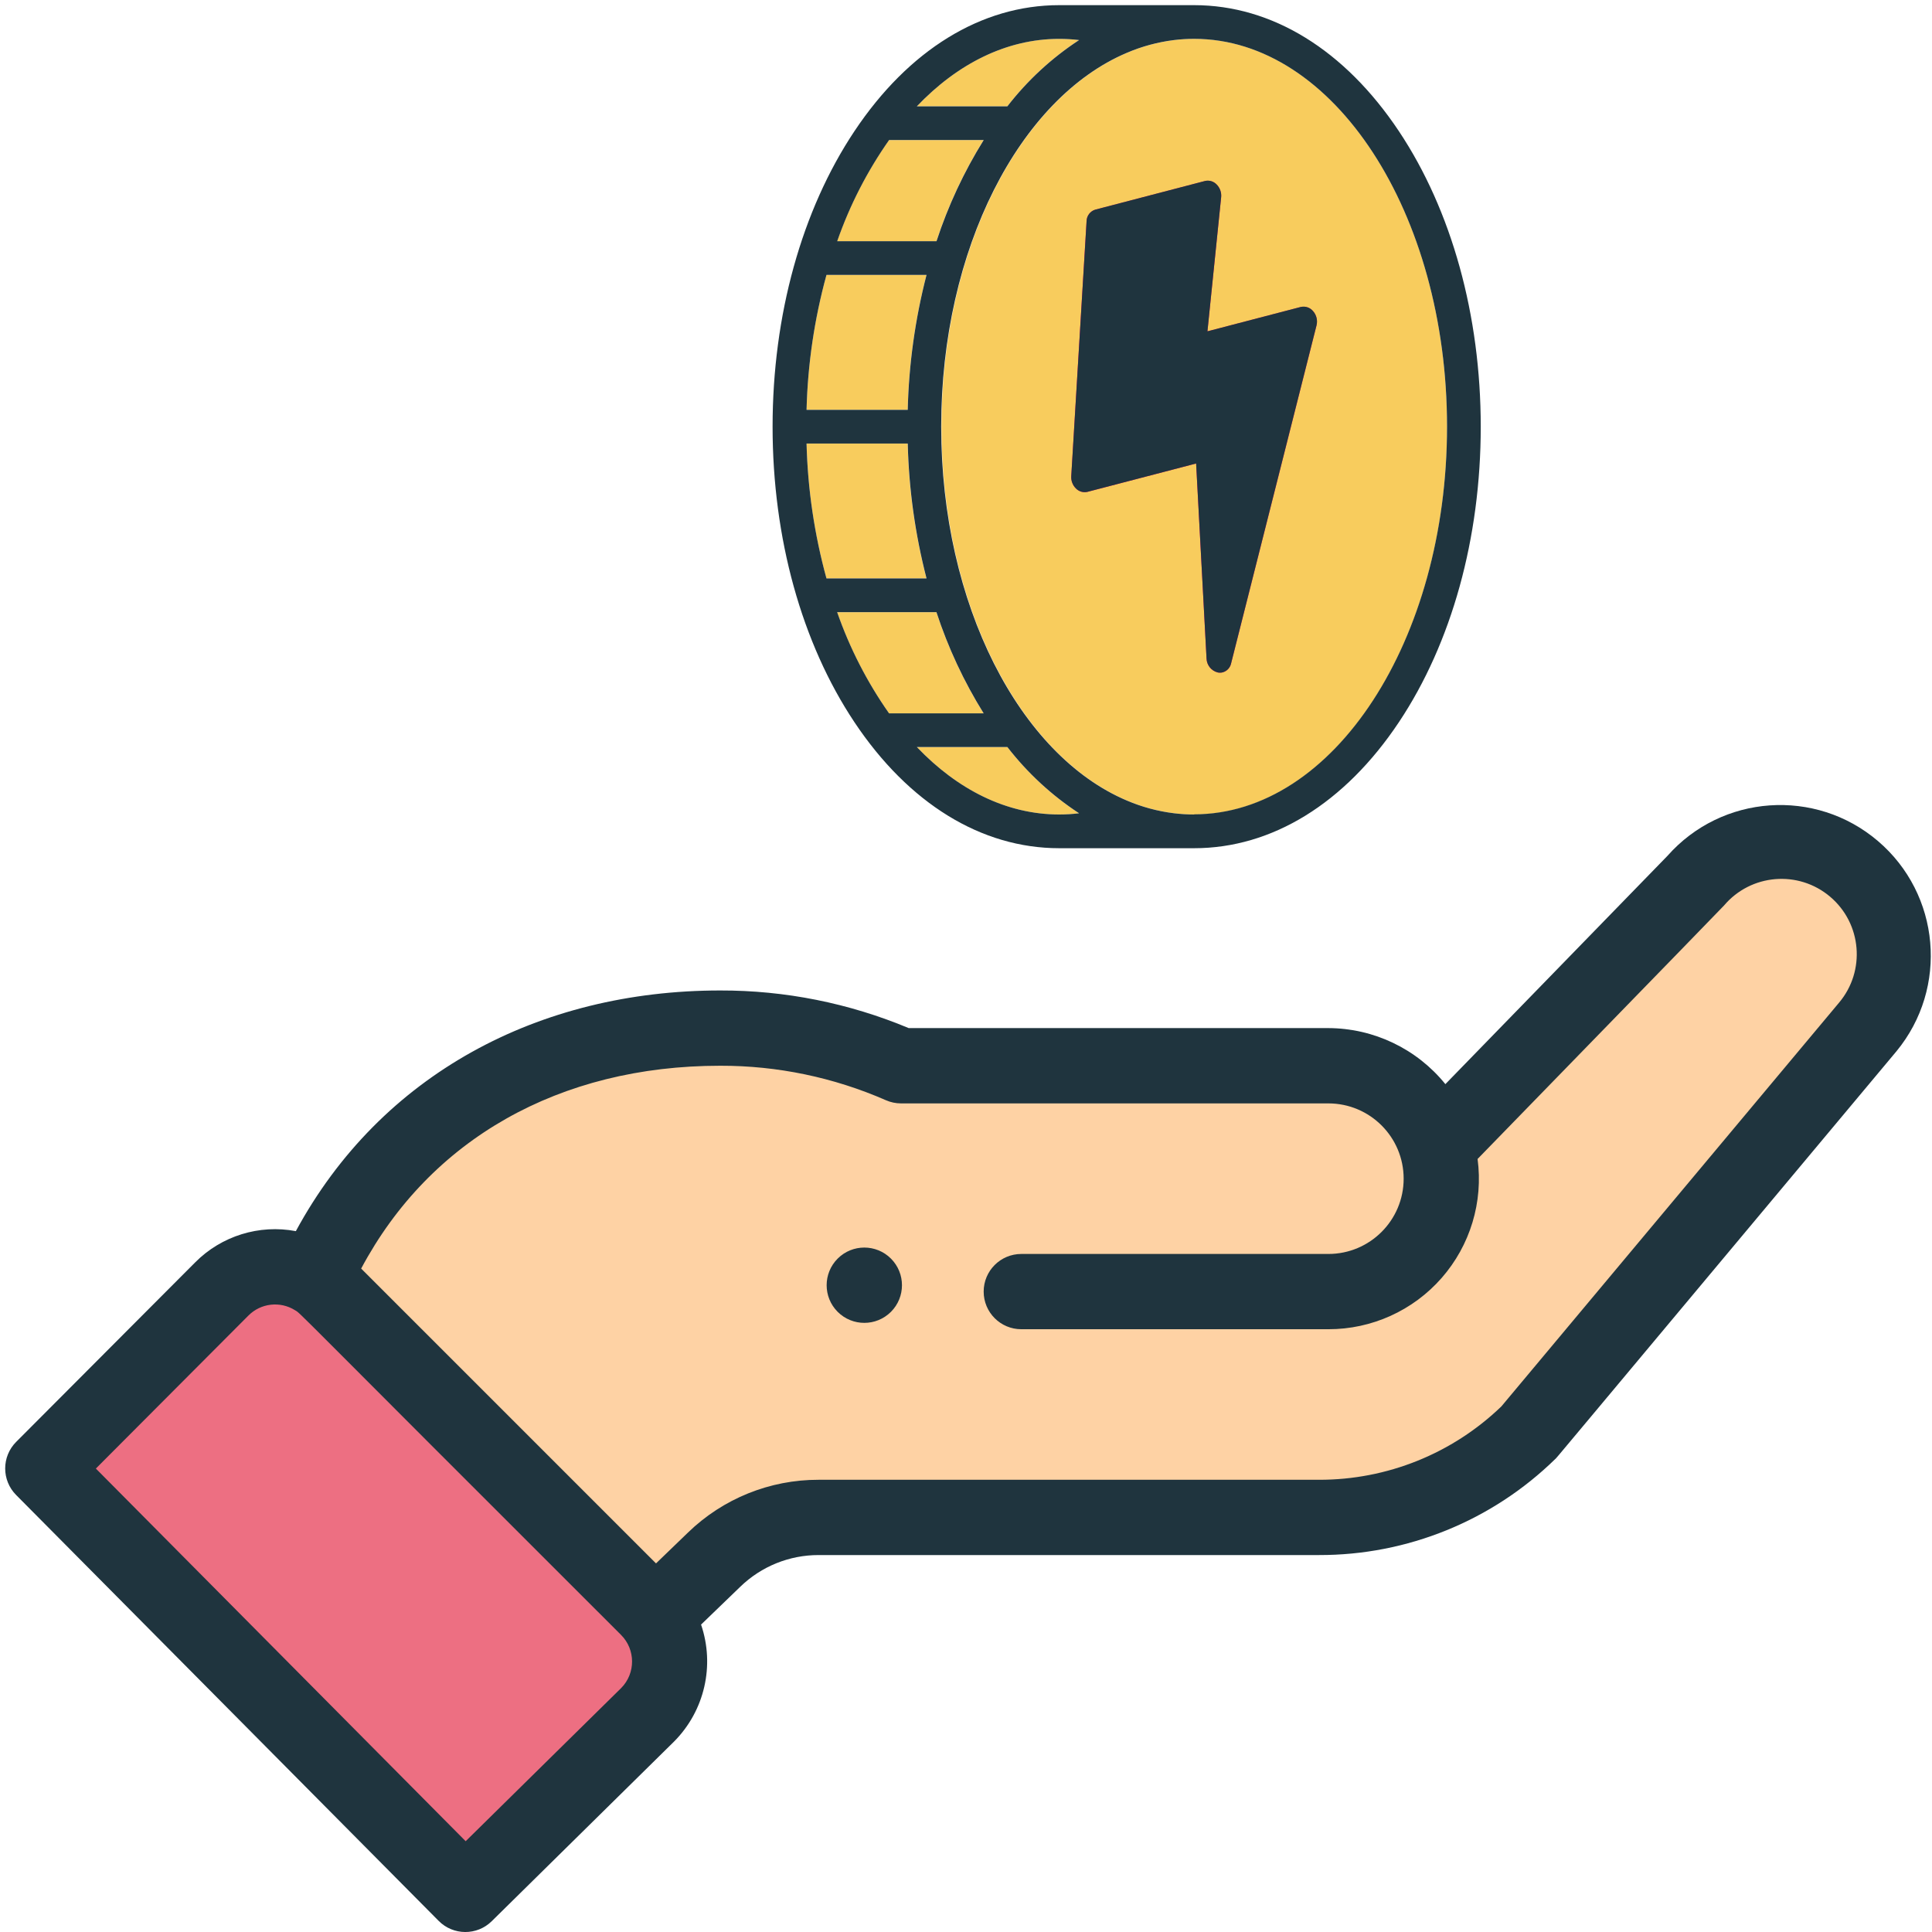
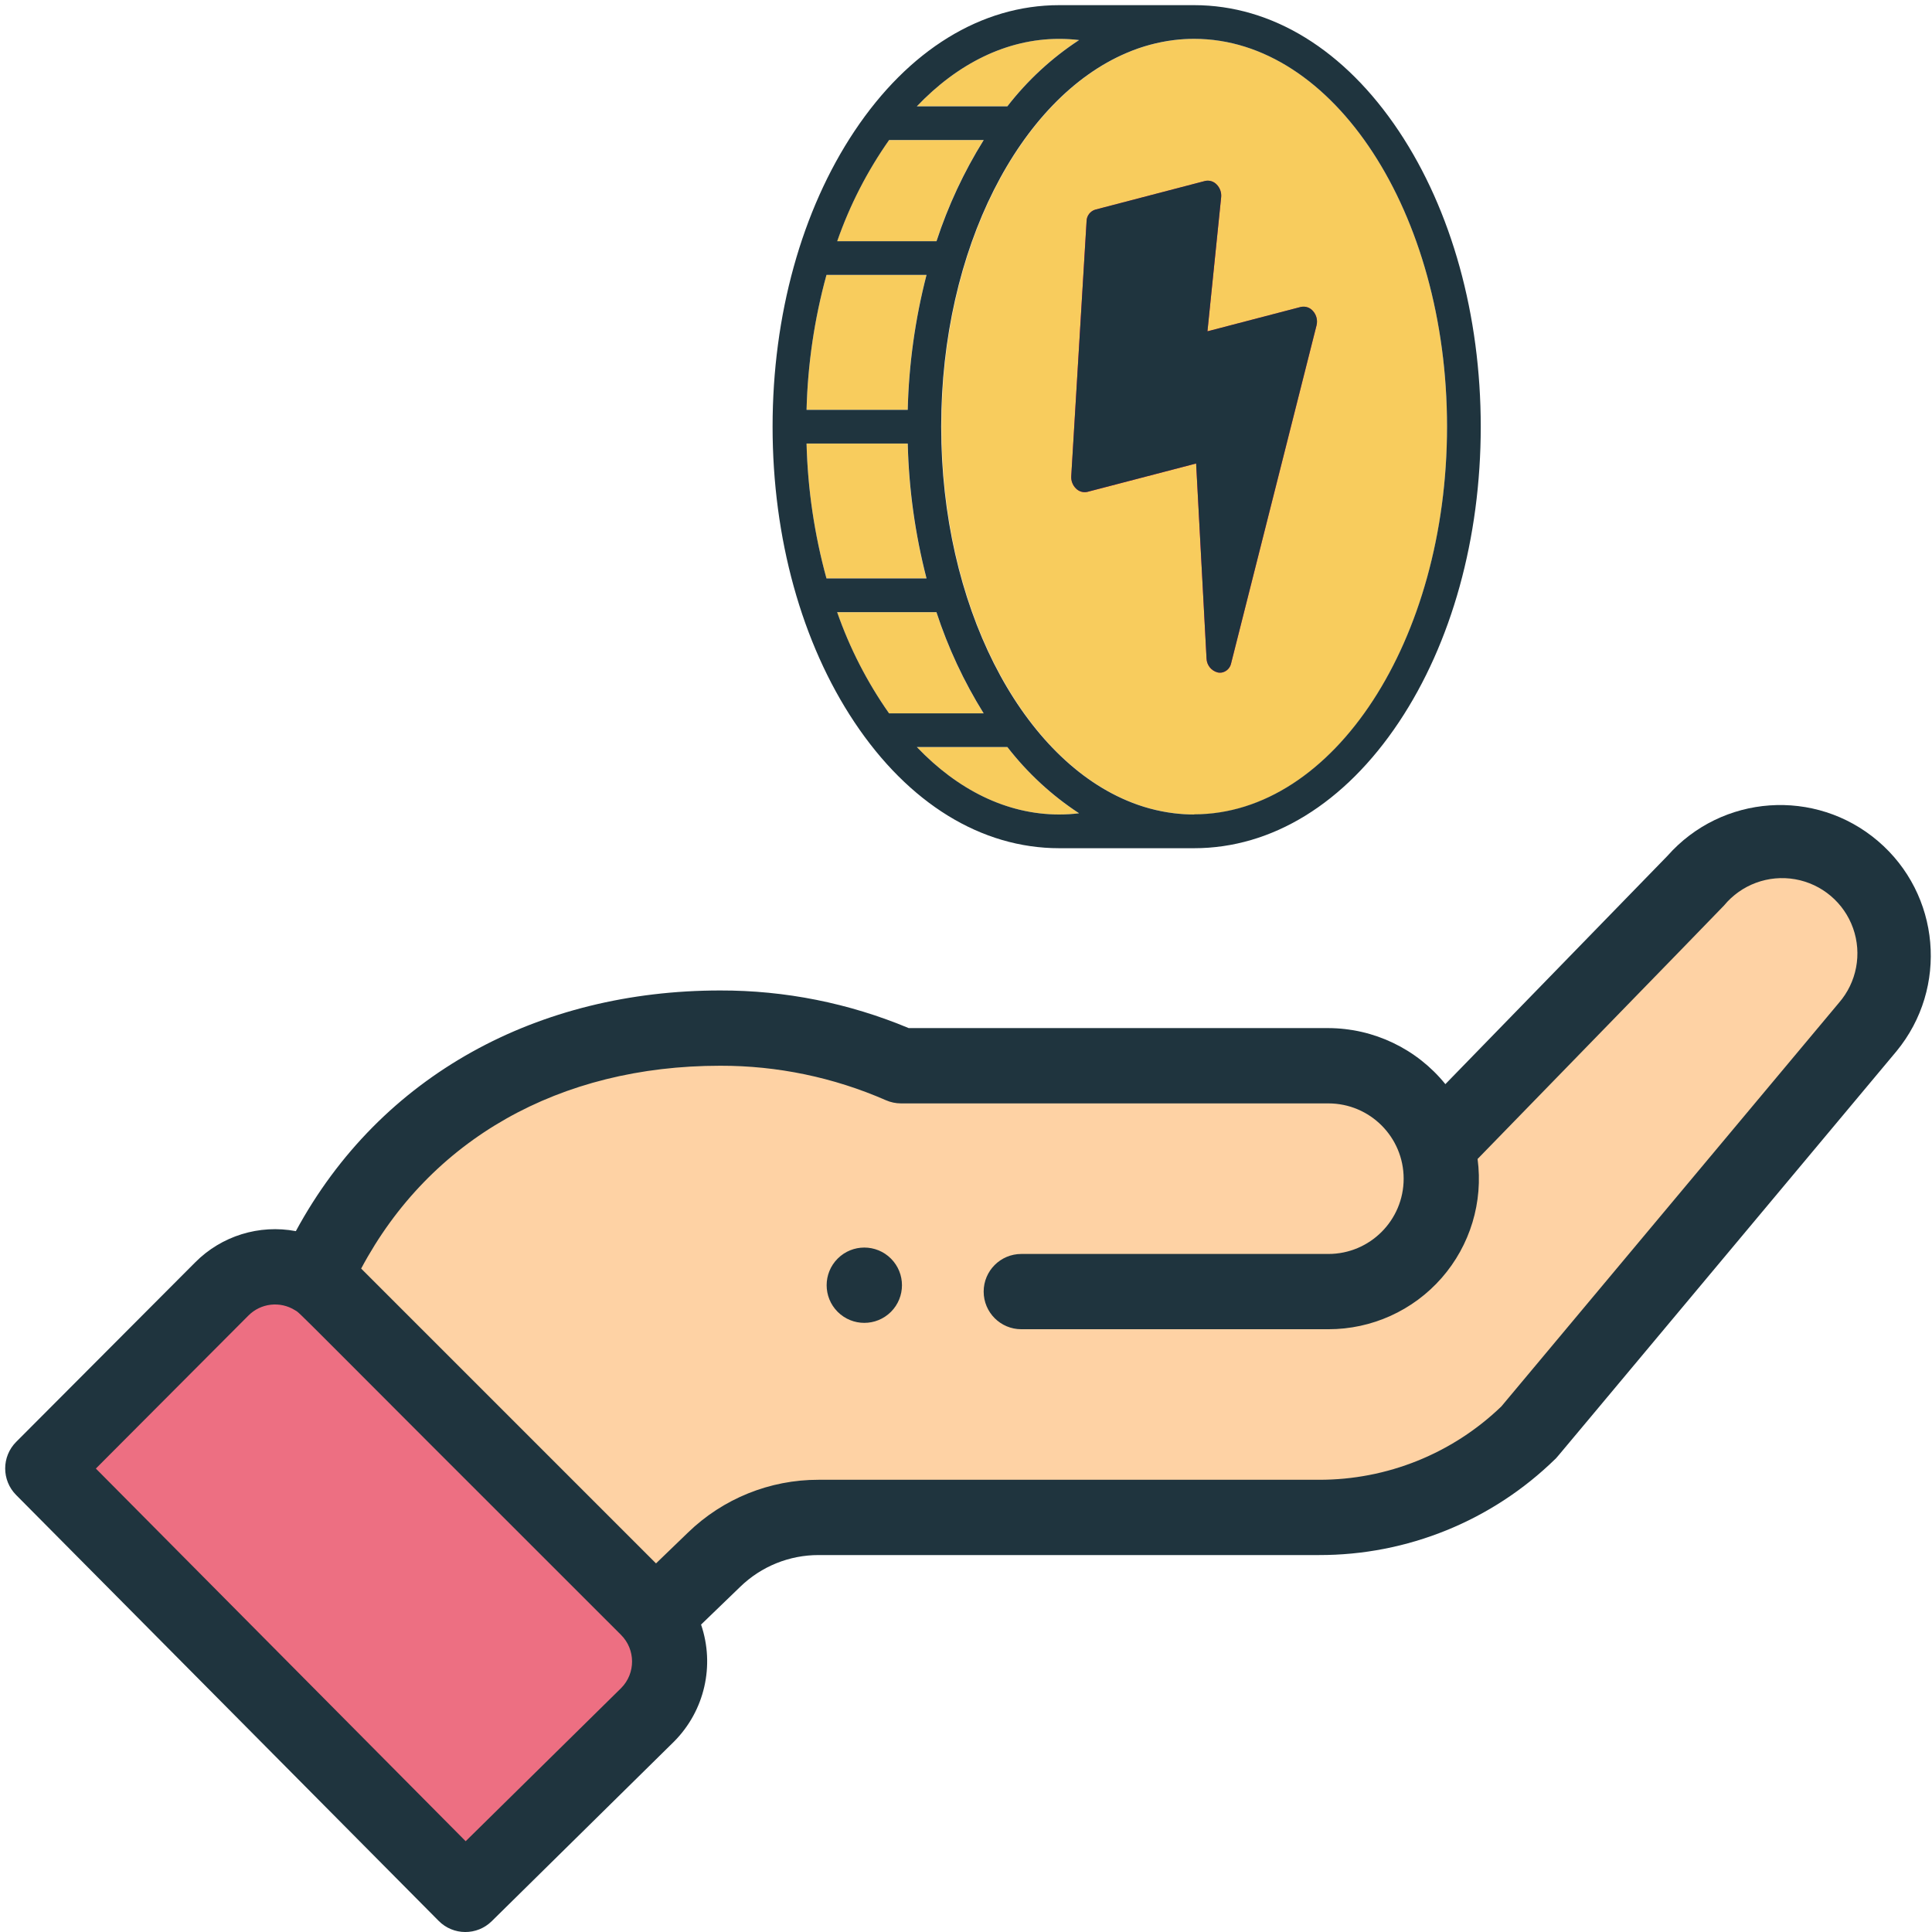
- <svg xmlns="http://www.w3.org/2000/svg" width="144" height="144" viewBox="0 0 144 144">
-   <g id="Collect_coins_img" data-name="Collect coins img" transform="translate(-1359.615 -427.615)">
-     <rect id="Rectangle_4397" data-name="Rectangle 4397" width="144" height="144" transform="translate(1359.615 427.615)" fill="none" />
-     <path id="Path_21118" data-name="Path 21118" d="M197.153,225.025a8.385,8.385,0,0,0-11.811.994l-19.189,19.723h.02a8.579,8.579,0,0,0-8.234-6.173H126.158a33.556,33.556,0,0,0-13.474-2.805c-13.276,0-24.756,6.436-30.238,18.631l25.368,25.239.047-.037,4.368-4.214a11.215,11.215,0,0,1,7.791-3.147h37.39A22.35,22.35,0,0,0,173,266.9l25.15-30.068a8.381,8.381,0,0,0-.994-11.81Zm0,0" transform="translate(1300.531 267.485)" fill="#fed2a4" />
-     <path id="Path_21120" data-name="Path 21120" d="M55.333,368.725,41.746,382.111l-31.5-31.741,13.346-13.386a5.613,5.613,0,0,1,7.936,0l23.8,23.8a5.613,5.613,0,0,1,0,7.936Zm0,0" transform="translate(1352.487 186.699)" fill="#ed6f82" />
-     <path id="Path_21121" data-name="Path 21121" d="M223.515,334.985a2.807,2.807,0,1,0-3.969,0A2.81,2.81,0,0,0,223.515,334.985Zm0,0" transform="translate(1202.505 190.408)" fill="#1f343e" />
-     <path id="Path_21123" data-name="Path 21123" d="M32.811,295.587a2.8,2.8,0,0,0,3.959.023l13.6-13.4a8.479,8.479,0,0,0,2-8.706l2.925-2.822a8.365,8.365,0,0,1,5.841-2.36H98.424a25.113,25.113,0,0,0,17.609-7.155c.2-.19-1.481,1.785,25.44-30.4A11.221,11.221,0,0,0,124.4,216.207l-16.553,17.015a11.273,11.273,0,0,0-8.721-4.177H67.846A36.185,36.185,0,0,0,53.8,226.241c-13.508,0-25.3,6.24-31.632,17.938a8.379,8.379,0,0,0-7.5,2.325L1.32,259.889a2.806,2.806,0,0,0,0,3.957ZM53.8,231.851a30.618,30.618,0,0,1,12.349,2.571,2.8,2.8,0,0,0,1.125.236H99.126a5.611,5.611,0,0,1,0,11.222H76.239a2.805,2.805,0,0,0,0,5.61H99.126A11.205,11.205,0,0,0,110.247,238.8c16.012-16.461,18.27-18.774,18.367-18.89a5.611,5.611,0,1,1,8.567,7.25l-25.16,30.082a19.531,19.531,0,0,1-13.6,5.469H61.133a13.946,13.946,0,0,0-9.737,3.933l-2.384,2.3L27.036,246.969c5.136-9.637,14.774-15.118,26.761-15.118ZM18.634,250.469a2.8,2.8,0,0,1,3.473-.395c.486.3-.909-.973,24.3,24.2a2.811,2.811,0,0,1,.015,3.954L34.825,289.651,7.262,261.875Zm0,0" transform="translate(1359.498 275.198)" fill="#1f343e" />
-     <path id="Path_21124" data-name="Path 21124" d="M271.328,42.883v3.2a8.415,8.415,0,0,0,2.755,16.35,2.855,2.855,0,0,1,2.838,2.482,2.809,2.809,0,0,1-2.788,3.13,5.039,5.039,0,0,1-3.6-2.072,2.859,2.859,0,0,0-3.61-.666,2.808,2.808,0,0,0-.727,4.227,11.636,11.636,0,0,0,5.132,3.654v3.187a2.864,2.864,0,0,0,2.388,2.863,2.807,2.807,0,0,0,3.222-2.776V73.173a8.415,8.415,0,0,0-2.755-16.35,2.855,2.855,0,0,1-2.838-2.482,2.809,2.809,0,0,1,2.788-3.13,4.448,4.448,0,0,1,2.967,1.4,2.879,2.879,0,0,0,3.672.315,2.807,2.807,0,0,0,.3-4.284,10.839,10.839,0,0,0-4.132-2.583V42.8a2.806,2.806,0,0,0-3.222-2.776,2.862,2.862,0,0,0-2.388,2.862Zm0,0" transform="translate(1168.826 399.185)" />
-     <g id="Group_12247" data-name="Group 12247" transform="translate(1417.199 427.999)">
-       <g id="Group_9378" data-name="Group 9378" transform="translate(0 0)">
-         <path id="Path_244" data-name="Path 244" d="M76.441,11.52a12.408,12.408,0,0,0-1.481.089,12.992,12.992,0,0,0-3.544.956C63.459,15.947,57.6,27.156,57.6,40.426s5.859,24.479,13.817,27.861a12.992,12.992,0,0,0,3.544.956,12.408,12.408,0,0,0,1.481.089c10.389,0,18.841-12.967,18.841-28.906S86.83,11.52,76.441,11.52" transform="translate(-45.011 -9.008)" fill="#f8cc5d" />
-         <path id="Path_245" data-name="Path 245" d="M20.543,92.16H13.09a41.955,41.955,0,0,0-1.484,10.048h7.538a44.587,44.587,0,0,1,1.4-10.048" transform="translate(-9.075 -72.05)" fill="#f8cc5d" />
-         <path id="Path_246" data-name="Path 246" d="M32.976,46.08H25.925a30.641,30.641,0,0,0-3.865,7.536h7.4a34.578,34.578,0,0,1,3.516-7.536" transform="translate(-17.249 -36.025)" fill="#f8cc5d" />
-         <path id="Path_247" data-name="Path 247" d="M19.145,149.76H11.607a41.954,41.954,0,0,0,1.484,10.048h7.452a44.6,44.6,0,0,1-1.4-10.048" transform="translate(-9.076 -117.082)" fill="#f8cc5d" />
-         <path id="Path_248" data-name="Path 248" d="M61.372,11.609a12.459,12.459,0,0,0-1.481-.089c-3.93,0-7.582,1.856-10.605,5.024h6.745a22.014,22.014,0,0,1,5.341-4.935" transform="translate(-38.531 -9.008)" fill="#f8cc5d" />
-         <path id="Path_249" data-name="Path 249" d="M29.459,207.36h-7.4a30.648,30.648,0,0,0,3.865,7.536h7.051a34.6,34.6,0,0,1-3.516-7.536" transform="translate(-17.249 -162.114)" fill="#f8cc5d" />
-         <path id="Path_250" data-name="Path 250" d="M56.031,253.44H49.286c3.023,3.169,6.675,5.024,10.605,5.024a12.4,12.4,0,0,0,1.481-.089,22.011,22.011,0,0,1-5.341-4.935" transform="translate(-38.531 -198.14)" fill="#f8cc5d" />
-         <path id="Path_251" data-name="Path 251" d="M31.418,0H21.364C15.56,0,10.139,3.336,6.1,9.394,2.167,15.295,0,23.116,0,31.418S2.167,47.542,6.1,53.443c4.039,6.058,9.459,9.394,15.264,9.394H31.418c5.8,0,11.225-3.336,15.264-9.394,3.934-5.9,6.1-13.723,6.1-22.024s-2.167-16.124-6.1-22.024C42.644,3.336,37.223,0,31.418,0M21.364,2.513a12.421,12.421,0,0,1,1.481.089A22.022,22.022,0,0,0,17.5,7.54H10.753c3.024-3.17,6.679-5.027,10.611-5.027M8.68,10.054h7.055a34.608,34.608,0,0,0-3.518,7.54h-7.4a30.665,30.665,0,0,1,3.867-7.54M4.017,20.108h7.456a44.623,44.623,0,0,0-1.4,10.054H2.532A41.956,41.956,0,0,1,4.017,20.108M2.532,32.675h7.542a44.623,44.623,0,0,0,1.4,10.054H4.017A41.956,41.956,0,0,1,2.532,32.675M8.68,52.783a30.665,30.665,0,0,1-3.867-7.54h7.4a34.608,34.608,0,0,0,3.518,7.54Zm12.684,7.54c-3.932,0-7.587-1.857-10.611-5.027H17.5a22.021,22.021,0,0,0,5.344,4.938,12.42,12.42,0,0,1-1.481.089m10.054,0a12.42,12.42,0,0,1-1.481-.089,13.005,13.005,0,0,1-3.545-.956C18.43,55.9,12.567,44.688,12.567,31.418S18.43,6.94,26.391,3.559A13,13,0,0,1,29.937,2.6a12.421,12.421,0,0,1,1.481-.089c10.394,0,18.851,12.967,18.851,28.9s-8.457,28.9-18.851,28.9" transform="translate(0 0)" fill="#1f343e" />
-         <path id="Path_252" data-name="Path 252" d="M120.285,70.772l-6.372,25.211a.883.883,0,0,1-.621.66.827.827,0,0,1-.374.009,1.107,1.107,0,0,1-.833-1.038l-.776-14.537-8.1,2.114a.906.906,0,0,1-.854-.248,1.178,1.178,0,0,1-.353-.911l1.14-19.01a.915.915,0,0,1,.651-.862l8.175-2.134a.91.91,0,0,1,.871.264,1.178,1.178,0,0,1,.333.941l-1.022,10,6.958-1.816a.923.923,0,0,1,.925.322,1.174,1.174,0,0,1,.251,1.039" transform="translate(-79.74 -46.916)" fill="#ff007c" />
-         <path id="Path_253" data-name="Path 253" d="M119.109,69.41l-6.958,1.816,1.022-10a1.18,1.18,0,0,0-.333-.941.91.91,0,0,0-.871-.264l-8.175,2.134a.915.915,0,0,0-.651.862L102,82.032a1.177,1.177,0,0,0,.353.911.907.907,0,0,0,.854.248l8.1-2.114.777,14.537a1.106,1.106,0,0,0,.833,1.038.827.827,0,0,0,.374-.009.883.883,0,0,0,.621-.66l6.372-25.211a1.174,1.174,0,0,0-.251-1.039.924.924,0,0,0-.925-.322" transform="translate(-79.739 -46.916)" fill="#1f343e" />
+ <svg xmlns="http://www.w3.org/2000/svg" viewBox="0 0 144 144">
+   <g data-name="Collect coins img">
+     <path data-name="Rectangle 4397" fill="none" d="M0 0h144v144H0z" />
+     <path data-name="Path 21118" d="M138.069 64.895a8.385 8.385 0 0 0-11.811.994l-19.189 19.723h.02a8.579 8.579 0 0 0-8.234-6.173H67.074A33.556 33.556 0 0 0 53.6 76.634c-13.276 0-24.756 6.436-30.238 18.631l25.368 25.239.047-.037 4.368-4.214a11.215 11.215 0 0 1 7.791-3.147h37.39a22.35 22.35 0 0 0 15.59-6.336l25.15-30.068a8.381 8.381 0 0 0-.994-11.81Zm0 0" fill="#fed2a4" />
+     <path data-name="Path 21120" d="m48.205 127.809-13.587 13.386-31.5-31.741 13.346-13.386a5.613 5.613 0 0 1 7.936 0l23.8 23.8a5.613 5.613 0 0 1 0 7.936Zm0 0" fill="#ed6f82" />
+     <path data-name="Path 21121" d="M66.405 97.778a2.807 2.807 0 1 0-3.969 0 2.81 2.81 0 0 0 3.969 0Zm0 0" fill="#1f343e" />
+     <path data-name="Path 21123" d="M32.694 143.17a2.8 2.8 0 0 0 3.959.023l13.6-13.4a8.479 8.479 0 0 0 2-8.706l2.925-2.822a8.365 8.365 0 0 1 5.841-2.36h37.288a25.113 25.113 0 0 0 17.609-7.155c.2-.19-1.481 1.785 25.44-30.4a11.221 11.221 0 0 0-17.073-14.56L107.73 80.805a11.273 11.273 0 0 0-8.721-4.177h-31.28a36.185 36.185 0 0 0-14.046-2.804c-13.508 0-25.3 6.24-31.632 17.938a8.379 8.379 0 0 0-7.5 2.325L1.203 107.472a2.806 2.806 0 0 0 0 3.957Zm20.989-63.736a30.618 30.618 0 0 1 12.349 2.571 2.8 2.8 0 0 0 1.125.236h31.852a5.611 5.611 0 0 1 0 11.222H76.122a2.805 2.805 0 0 0 0 5.61h22.887a11.205 11.205 0 0 0 11.121-12.69c16.012-16.461 18.27-18.774 18.367-18.89a5.612 5.612 0 1 1 8.567 7.25l-25.16 30.082a19.531 19.531 0 0 1-13.6 5.469H61.016a13.946 13.946 0 0 0-9.737 3.933l-2.384 2.3-21.976-21.975c5.136-9.637 14.774-15.118 26.761-15.118ZM18.517 98.052a2.8 2.8 0 0 1 3.473-.395c.486.3-.909-.973 24.3 24.2a2.811 2.811 0 0 1 .015 3.954l-11.597 11.423-27.563-27.776Zm0 0" fill="#1f343e" />
+     <path data-name="Path 21124" d="M80.539 14.453v3.2a8.415 8.415 0 0 0 2.755 16.35 2.855 2.855 0 0 1 2.838 2.482 2.809 2.809 0 0 1-2.788 3.13 5.039 5.039 0 0 1-3.6-2.072 2.859 2.859 0 0 0-3.61-.666 2.808 2.808 0 0 0-.727 4.227 11.636 11.636 0 0 0 5.132 3.654v3.187a2.864 2.864 0 0 0 2.388 2.863 2.807 2.807 0 0 0 3.222-2.776v-3.289a8.415 8.415 0 0 0-2.755-16.35 2.855 2.855 0 0 1-2.838-2.482 2.809 2.809 0 0 1 2.788-3.13 4.448 4.448 0 0 1 2.967 1.4 2.879 2.879 0 0 0 3.672.315 2.807 2.807 0 0 0 .3-4.284 10.839 10.839 0 0 0-4.132-2.583V14.37a2.806 2.806 0 0 0-3.222-2.776 2.862 2.862 0 0 0-2.388 2.862Zm0 0" />
+     <g data-name="Group 12247">
+       <g data-name="Group 9378">
+         <path data-name="Path 244" d="M89.014 2.896a12.408 12.408 0 0 0-1.481.089 12.992 12.992 0 0 0-3.544.956c-7.957 3.382-13.816 14.591-13.816 27.861s5.859 24.479 13.817 27.861a12.992 12.992 0 0 0 3.544.956 12.408 12.408 0 0 0 1.481.089c10.389 0 18.841-12.967 18.841-28.906S99.403 2.896 89.014 2.896" fill="#f8cc5d" />
+         <path data-name="Path 245" d="M69.052 20.494h-7.453a41.955 41.955 0 0 0-1.484 10.048h7.538a44.587 44.587 0 0 1 1.4-10.048" fill="#f8cc5d" />
+         <path data-name="Path 246" d="M73.311 10.439H66.26a30.641 30.641 0 0 0-3.865 7.536h7.4a34.578 34.578 0 0 1 3.516-7.536" fill="#f8cc5d" />
+         <path data-name="Path 247" d="M67.653 33.062h-7.538a41.954 41.954 0 0 0 1.484 10.048h7.452a44.6 44.6 0 0 1-1.4-10.048" fill="#f8cc5d" />
+         <path data-name="Path 248" d="M80.425 2.985a12.459 12.459 0 0 0-1.481-.089c-3.93 0-7.582 1.856-10.605 5.024h6.745a22.014 22.014 0 0 1 5.341-4.935" fill="#f8cc5d" />
+         <path data-name="Path 249" d="M69.794 45.63h-7.4a30.648 30.648 0 0 0 3.865 7.536h7.051a34.6 34.6 0 0 1-3.516-7.536" fill="#f8cc5d" />
+         <path data-name="Path 250" d="M75.084 55.684h-6.745c3.023 3.169 6.675 5.024 10.605 5.024a12.4 12.4 0 0 0 1.481-.089 22.011 22.011 0 0 1-5.341-4.935" fill="#f8cc5d" />
+         <path data-name="Path 251" d="M89.002.384H78.948c-5.804 0-11.225 3.336-15.264 9.394-3.933 5.901-6.1 13.722-6.1 22.024s2.167 16.124 6.1 22.025c4.039 6.058 9.459 9.394 15.264 9.394h10.054c5.8 0 11.225-3.336 15.264-9.394 3.934-5.9 6.1-13.723 6.1-22.024s-2.167-16.124-6.1-22.024C100.228 3.72 94.807.384 89.002.384M78.948 2.897a12.421 12.421 0 0 1 1.481.089 22.022 22.022 0 0 0-5.345 4.938h-6.747c3.024-3.17 6.679-5.027 10.611-5.027m-12.684 7.541h7.055a34.608 34.608 0 0 0-3.518 7.54h-7.4a30.665 30.665 0 0 1 3.867-7.54m-4.667 10.054h7.456a44.623 44.623 0 0 0-1.4 10.054h-7.541a41.956 41.956 0 0 1 1.485-10.054m-1.485 12.567h7.542a44.623 44.623 0 0 0 1.4 10.054h-7.457a41.956 41.956 0 0 1-1.485-10.054m6.148 20.108a30.665 30.665 0 0 1-3.867-7.54h7.4a34.608 34.608 0 0 0 3.518 7.54Zm12.684 7.54c-3.932 0-7.587-1.857-10.611-5.027h6.747a22.021 22.021 0 0 0 5.344 4.938 12.42 12.42 0 0 1-1.481.089m10.054 0a12.42 12.42 0 0 1-1.481-.089 13.005 13.005 0 0 1-3.545-.956c-7.961-3.378-13.824-14.59-13.824-27.86S76.014 7.324 83.975 3.943a13 13 0 0 1 3.546-.959 12.421 12.421 0 0 1 1.481-.089c10.394 0 18.851 12.967 18.851 28.9s-8.457 28.9-18.851 28.9" fill="#1f343e" />
+         <path data-name="Path 252" d="m98.129 24.24-6.372 25.211a.883.883 0 0 1-.621.66.827.827 0 0 1-.374.009 1.107 1.107 0 0 1-.833-1.038l-.776-14.537-8.1 2.114a.906.906 0 0 1-.854-.248 1.178 1.178 0 0 1-.353-.911l1.14-19.01a.915.915 0 0 1 .651-.862l8.175-2.134a.91.91 0 0 1 .871.264 1.178 1.178 0 0 1 .333.941l-1.022 10 6.958-1.816a.923.923 0 0 1 .925.322 1.174 1.174 0 0 1 .251 1.039" fill="#ff007c" />
+         <path data-name="Path 253" d="m96.954 22.878-6.958 1.816 1.022-10a1.18 1.18 0 0 0-.333-.941.91.91 0 0 0-.871-.264l-8.175 2.134a.915.915 0 0 0-.651.862L79.845 35.5a1.177 1.177 0 0 0 .353.911.907.907 0 0 0 .854.248l8.1-2.114.777 14.537a1.106 1.106 0 0 0 .833 1.038.827.827 0 0 0 .374-.009.883.883 0 0 0 .621-.66l6.372-25.211a1.174 1.174 0 0 0-.251-1.039.924.924 0 0 0-.925-.322" fill="#1f343e" />
      </g>
    </g>
  </g>
</svg>
